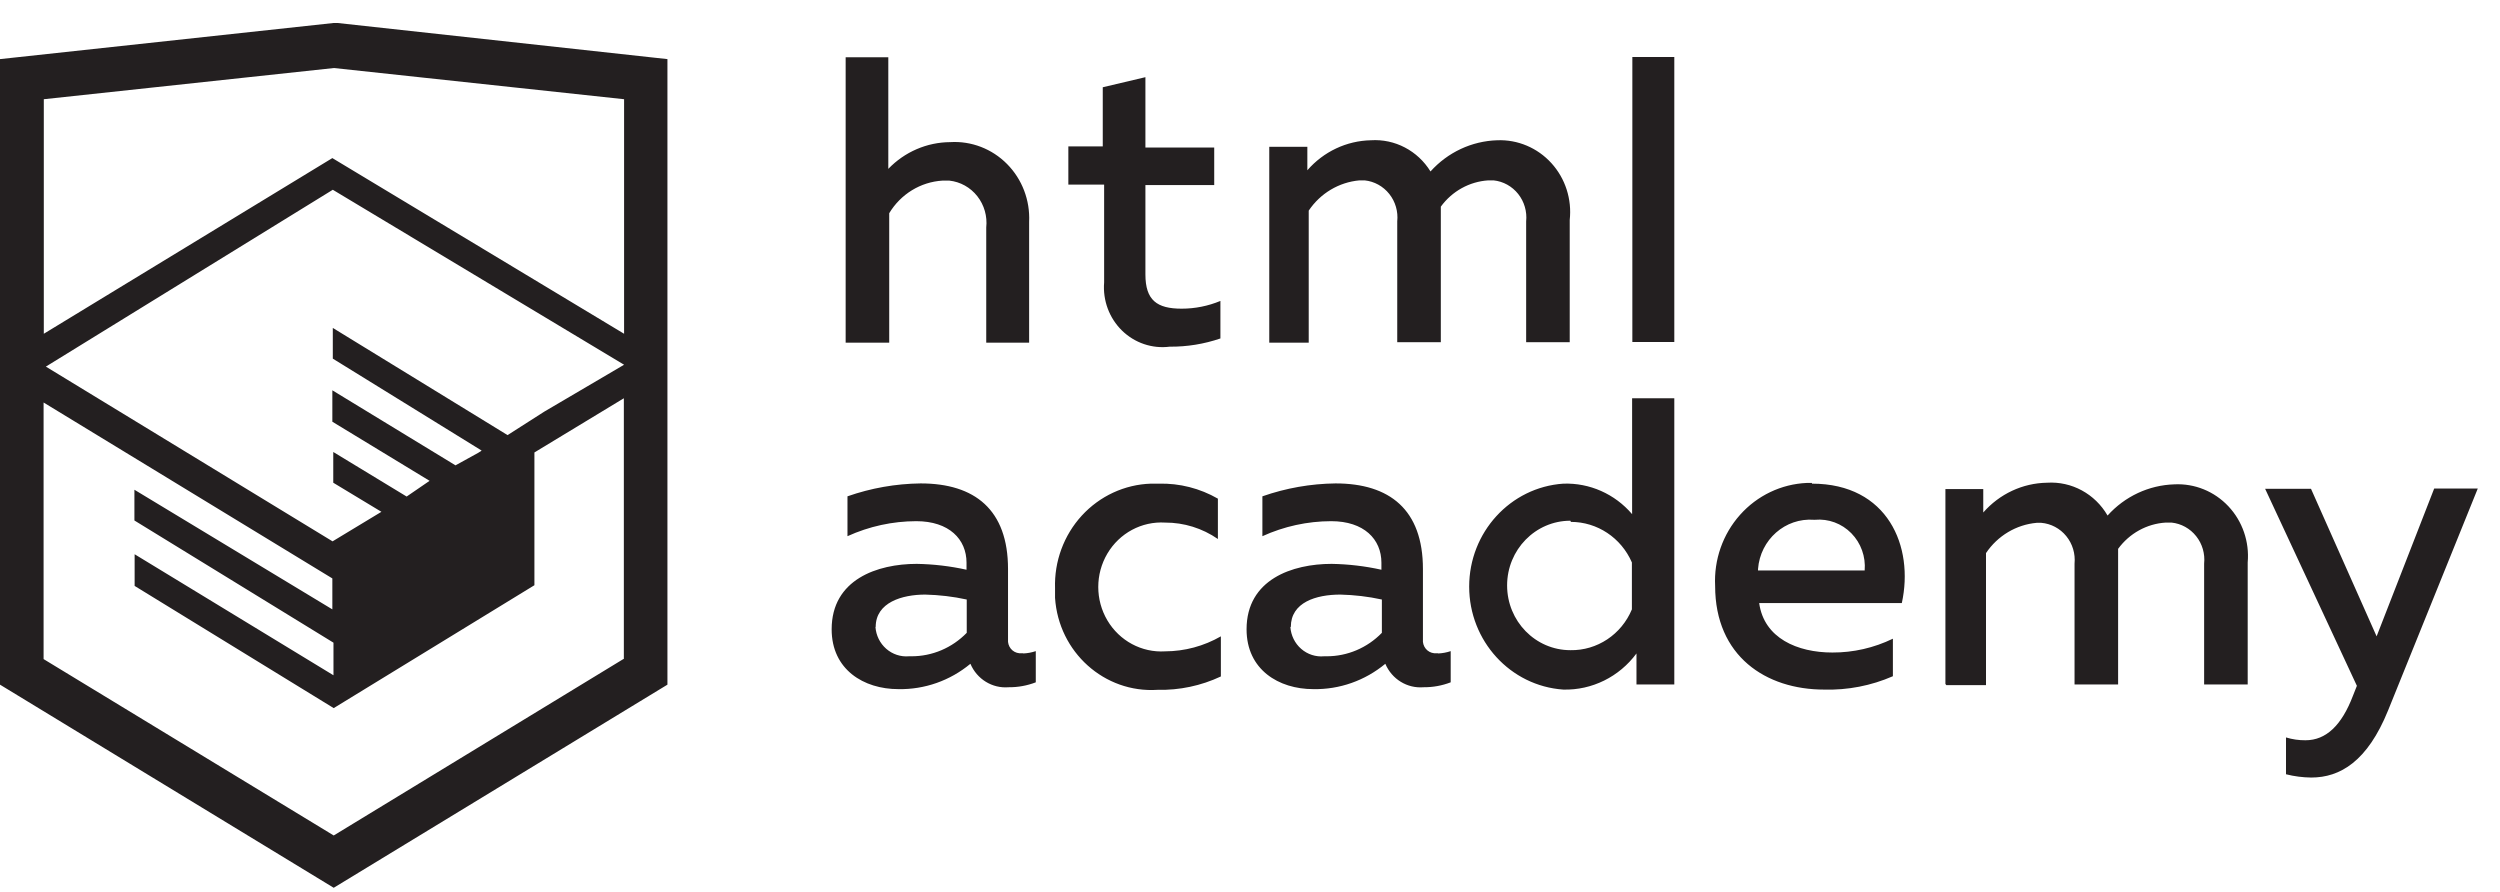
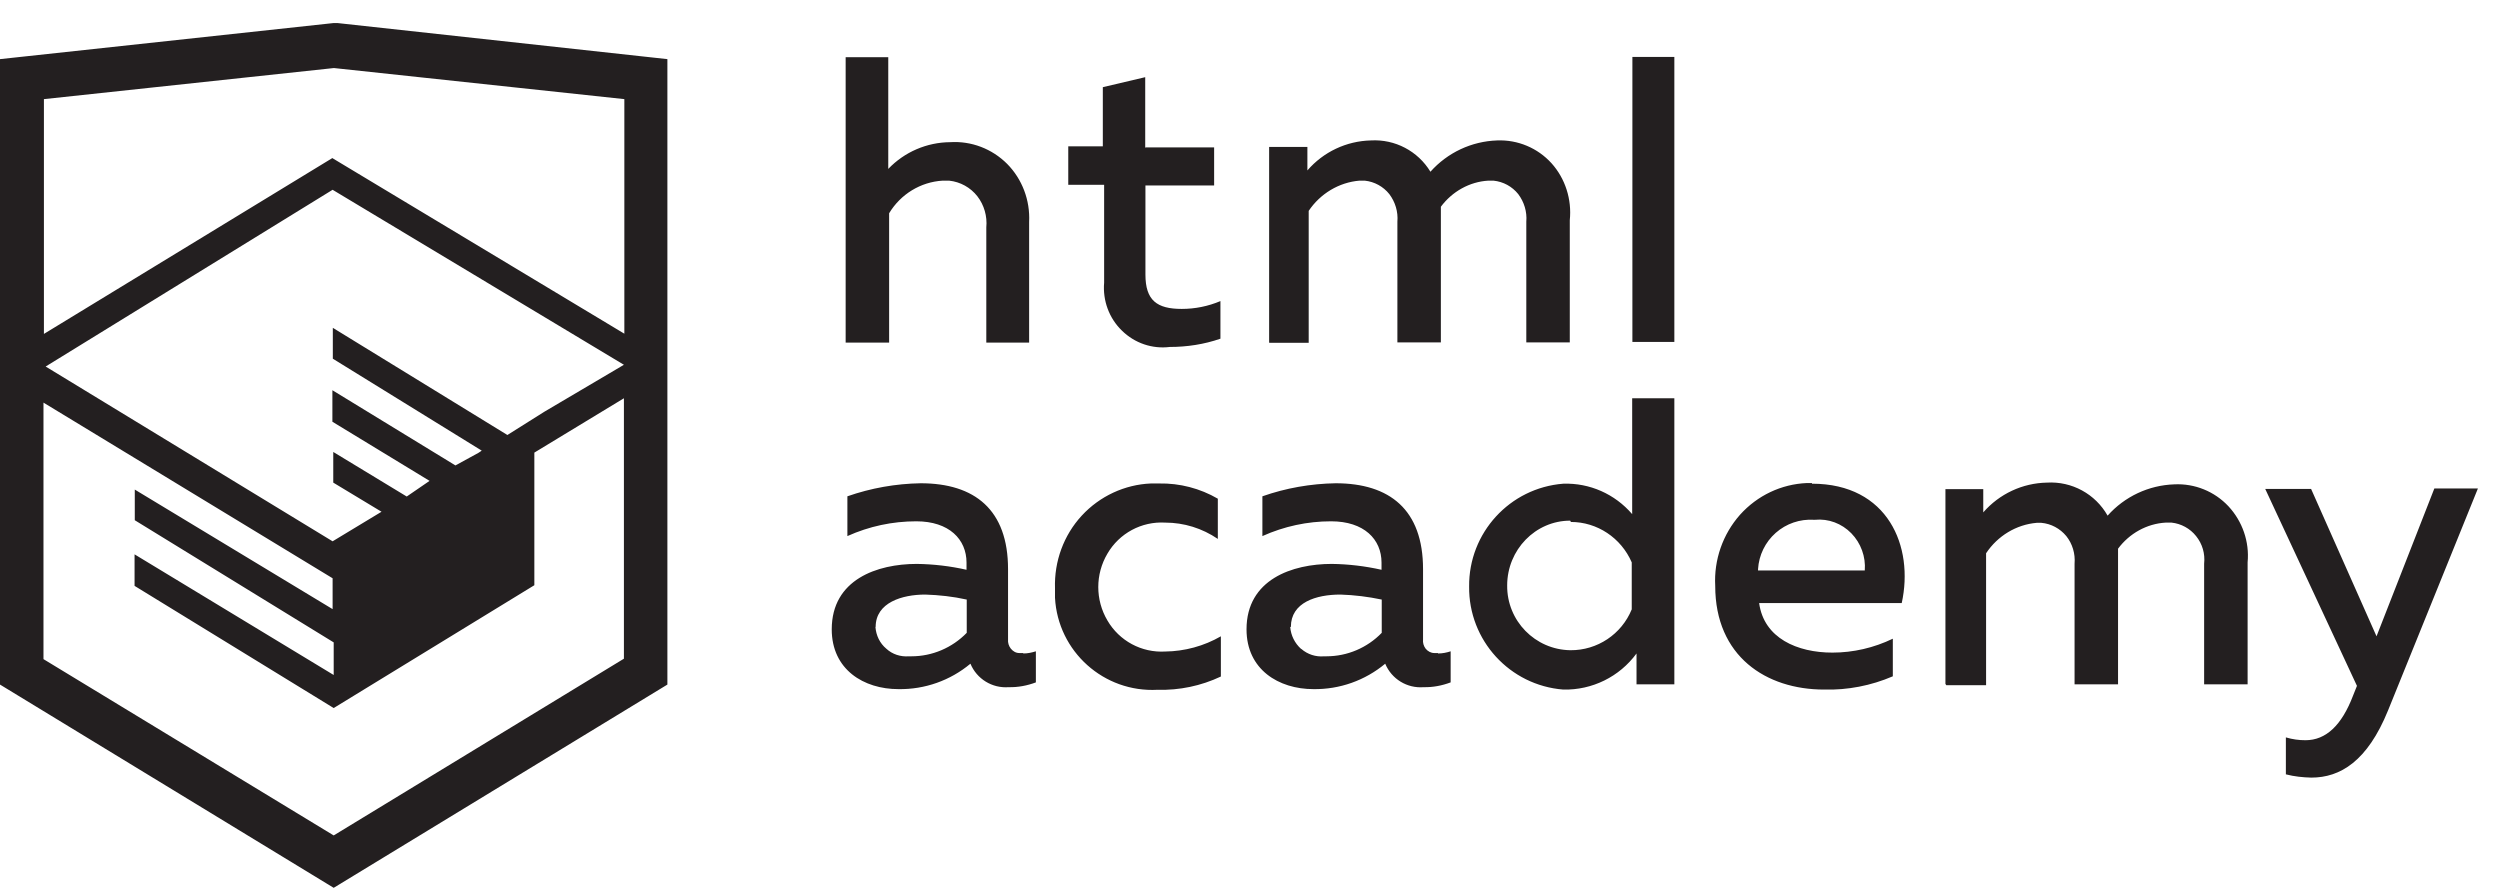
- <svg xmlns="http://www.w3.org/2000/svg" width="115" height="41" viewBox="0 0 115 41" fill="none">
-   <path fill-rule="evenodd" clip-rule="evenodd" d="M15.52 1.057H15.351L0 2.719V31.494L15.351 40.838L30.702 31.494V2.719L15.52 1.057ZM77.018 2.622H75.088V15.731H77.018V2.622ZM40.862 2.633V7.768C41.613 6.986 42.639 6.544 43.711 6.538C44.682 6.479 45.633 6.845 46.325 7.545C47.018 8.245 47.387 9.212 47.34 10.207V15.763H45.367V10.466C45.423 9.949 45.275 9.431 44.957 9.026C44.638 8.62 44.174 8.362 43.668 8.308H43.352C42.346 8.37 41.432 8.93 40.904 9.808V15.763H38.9V2.633H40.862ZM77.018 31.484H75.278V30.059C74.483 31.135 73.23 31.754 71.912 31.721C69.475 31.553 67.582 29.482 67.582 26.985C67.582 24.487 69.475 22.416 71.912 22.248C73.12 22.205 74.282 22.72 75.077 23.651V18.32H77.018V31.484ZM47.066 30.059C47.263 30.052 47.458 30.015 47.646 29.952V31.387C47.248 31.54 46.826 31.617 46.401 31.613C45.648 31.677 44.939 31.243 44.639 30.534C43.704 31.31 42.53 31.723 41.326 31.7C39.733 31.7 38.256 30.804 38.256 28.948C38.256 26.65 40.366 25.938 42.17 25.938C42.94 25.951 43.707 26.041 44.46 26.208V25.884C44.46 24.805 43.658 23.974 42.149 23.974C41.059 23.976 39.98 24.212 38.984 24.665V22.831C40.068 22.451 41.204 22.251 42.349 22.237C44.839 22.237 46.369 23.445 46.369 26.175V29.412C46.355 29.567 46.401 29.721 46.498 29.841C46.595 29.96 46.735 30.035 46.886 30.049H47.066V30.059ZM40.271 28.84C40.298 29.229 40.476 29.59 40.766 29.844C41.055 30.097 41.432 30.222 41.812 30.189H41.928C42.882 30.191 43.797 29.802 44.47 29.11V27.578C43.842 27.441 43.203 27.366 42.56 27.351C41.505 27.351 40.282 27.707 40.282 28.84H40.271ZM56.023 22.938C55.196 22.463 54.26 22.225 53.312 22.248H52.942C51.733 22.287 50.589 22.817 49.762 23.719C48.935 24.622 48.492 25.824 48.532 27.06V27.502C48.696 30 50.805 31.892 53.248 31.732C54.252 31.756 55.248 31.545 56.16 31.117V29.272C55.377 29.721 54.495 29.959 53.596 29.962C52.52 30.029 51.496 29.479 50.938 28.536C50.381 27.592 50.381 26.41 50.938 25.466C51.496 24.522 52.52 23.973 53.596 24.039C54.461 24.036 55.307 24.299 56.023 24.794V22.938ZM66.151 30.059C66.349 30.052 66.544 30.015 66.732 29.952V31.387C66.334 31.54 65.912 31.617 65.487 31.613C64.734 31.677 64.025 31.243 63.725 30.534C62.789 31.31 61.616 31.723 60.412 31.7C58.819 31.7 57.342 30.804 57.342 28.948C57.342 26.65 59.452 25.938 61.256 25.938C62.026 25.951 62.793 26.041 63.545 26.208V25.884C63.545 24.805 62.744 23.974 61.235 23.974C60.144 23.976 59.066 24.212 58.07 24.665V22.831C59.154 22.451 60.29 22.251 61.435 22.237C63.925 22.237 65.455 23.445 65.455 26.175V29.412C65.44 29.567 65.487 29.721 65.584 29.841C65.681 29.96 65.821 30.035 65.972 30.049H66.151V30.059ZM59.855 29.848C59.563 29.594 59.384 29.231 59.357 28.84H59.378C59.378 27.707 60.538 27.351 61.657 27.351C62.299 27.366 62.938 27.441 63.566 27.578V29.11C62.894 29.802 61.978 30.191 61.024 30.189H60.908C60.526 30.225 60.147 30.102 59.855 29.848ZM69.327 26.93C69.327 25.286 70.631 23.953 72.239 23.953L72.26 24.007C73.474 24.007 74.574 24.738 75.067 25.873V28.031C74.586 29.187 73.467 29.93 72.239 29.908C70.631 29.908 69.327 28.575 69.327 26.93ZM83.349 22.248C86.841 22.248 88.054 25.14 87.484 27.74H80.922C81.144 29.358 82.684 30.016 84.288 30.016C85.251 30.02 86.203 29.802 87.073 29.38V31.106C86.074 31.542 84.994 31.752 83.908 31.721C81.239 31.721 78.896 30.189 78.896 26.952C78.836 25.75 79.248 24.574 80.041 23.684C80.833 22.794 81.941 22.266 83.117 22.215H83.349V22.248ZM80.869 26.175C80.97 24.824 82.122 23.81 83.444 23.91H83.486C84.106 23.853 84.72 24.08 85.161 24.529C85.603 24.979 85.828 25.605 85.775 26.24H80.869V26.175ZM89.489 31.462V22.496H91.23V23.575C91.978 22.72 93.041 22.223 94.163 22.205C95.295 22.133 96.371 22.716 96.948 23.715C97.741 22.834 98.848 22.316 100.018 22.28C100.952 22.233 101.859 22.601 102.507 23.29C103.154 23.979 103.478 24.921 103.394 25.873V31.484H101.39V25.927C101.437 25.473 101.306 25.019 101.024 24.665C100.743 24.31 100.336 24.085 99.892 24.039H99.617C98.751 24.094 97.953 24.536 97.433 25.247V31.484H95.429V25.927C95.473 25.47 95.336 25.014 95.048 24.661C94.761 24.308 94.347 24.088 93.899 24.05H93.688C92.747 24.134 91.891 24.645 91.356 25.442V31.516H89.531L89.489 31.462ZM113.977 22.474H111.972L109.324 29.272L106.306 22.485H104.196L108.417 31.548L108.237 32.002C107.72 33.361 107.003 34.052 106.053 34.052C105.75 34.055 105.447 34.011 105.156 33.922V35.616C105.536 35.712 105.926 35.763 106.317 35.767C107.646 35.767 108.902 35.023 109.851 32.681L113.977 22.474ZM52.689 6.787V3.55L50.727 4.014V6.733H49.144V8.491H50.79V12.991C50.723 13.817 51.024 14.63 51.61 15.204C52.196 15.777 53.003 16.05 53.807 15.947C54.6 15.954 55.388 15.826 56.139 15.569V13.843C55.573 14.078 54.967 14.199 54.356 14.199C53.217 14.199 52.689 13.81 52.689 12.624V8.513H55.854V6.787H52.689ZM58.386 15.753V6.754H60.138V7.833C60.881 6.977 61.94 6.476 63.06 6.452C64.162 6.381 65.215 6.931 65.803 7.887C66.596 7.005 67.703 6.488 68.873 6.452C69.814 6.415 70.723 6.799 71.364 7.504C72.005 8.208 72.313 9.164 72.207 10.12V15.742H70.203V10.185C70.25 9.732 70.118 9.277 69.837 8.923C69.556 8.569 69.148 8.343 68.705 8.297H68.462C67.596 8.352 66.797 8.794 66.278 9.506V15.742H64.273V10.185C64.321 9.732 64.189 9.277 63.908 8.923C63.627 8.569 63.219 8.343 62.775 8.297H62.533C61.591 8.382 60.736 8.892 60.201 9.689V15.763H58.386V15.753ZM28.697 30.303L28.708 30.297L28.697 30.318V30.303ZM28.697 18.32V30.303L15.351 38.432L2.005 30.318V18.515L15.288 26.607V28.031L6.183 22.528V23.942L15.34 29.563V31.063L6.193 25.495V26.952L15.351 32.573L24.583 26.92V20.813L28.697 18.32ZM28.708 16.778L25.036 18.936L23.348 20.015L15.309 15.084V16.497L22.156 20.727L22.008 20.824L20.953 21.406L15.288 17.954V19.399L19.761 22.118L18.706 22.841L15.33 20.791V22.205L17.545 23.543L15.298 24.902L2.11 16.864L15.309 8.729L28.708 16.778ZM15.288 7.272L28.708 15.353V4.564L15.361 3.129L2.015 4.564V15.353L15.288 7.272Z" fill="#231F20" />
+ <svg xmlns="http://www.w3.org/2000/svg" width="115" height="41" fill="none">
+   <path fill-rule="evenodd" clip-rule="evenodd" d="M15.52 1.06h-.17L0 2.72v28.77l15.35 9.35 15.35-9.35V2.72L15.52 1.06zm61.5 1.56h-1.93v13.11h1.93V2.63zm-36.16.01v5.14a3.98 3.98 0 012.85-1.23c.97-.06 1.92.3 2.62 1 .69.7 1.06 1.67 1.01 2.67v5.55h-1.97v-5.3c.05-.51-.1-1.03-.41-1.43a1.9 1.9 0 00-1.3-.72h-.3c-1.01.06-1.93.62-2.46 1.5v5.95h-2V2.63h1.96zm36.16 28.85h-1.74v-1.42a4.06 4.06 0 01-3.37 1.66 4.7 4.7 0 01-4.33-4.74 4.7 4.7 0 014.33-4.73c1.21-.04 2.37.47 3.17 1.4v-5.33h1.94v13.16zm-29.95-1.42c.2 0 .39-.04.58-.1v1.43c-.4.15-.82.23-1.25.22a1.76 1.76 0 01-1.76-1.08 5.04 5.04 0 01-3.31 1.17c-1.6 0-3.07-.9-3.07-2.75 0-2.3 2.1-3.01 3.91-3.01.77.01 1.54.1 2.29.27v-.33c0-1.07-.8-1.9-2.31-1.9-1.1 0-2.17.23-3.17.68v-1.83c1.09-.38 2.22-.58 3.37-.6 2.49 0 4.02 1.22 4.02 3.95v3.23a.6.6 0 00.13.43c.1.12.23.2.39.2h.18v.02zm-6.8-1.22c.03.39.2.75.5 1 .28.26.66.38 1.04.35h.12c.95 0 1.87-.39 2.54-1.08v-1.53c-.63-.14-1.27-.21-1.91-.23-1.05 0-2.28.36-2.28 1.49zm15.75-5.9a5.18 5.18 0 00-2.7-.7h-.38c-1.2.05-2.35.58-3.18 1.48-.83.9-1.27 2.1-1.23 3.34v.44a4.48 4.48 0 004.72 4.23c1 .03 2-.18 2.91-.61v-1.85c-.78.45-1.67.69-2.56.7a2.88 2.88 0 01-2.66-1.43 3.02 3.02 0 010-3.07 2.88 2.88 0 012.66-1.43c.86 0 1.7.26 2.42.75v-1.85zm10.13 7.12c.2 0 .4-.04.58-.1v1.43c-.4.15-.82.23-1.24.22a1.76 1.76 0 01-1.77-1.08 5.04 5.04 0 01-3.3 1.17c-1.6 0-3.08-.9-3.08-2.75 0-2.3 2.11-3.01 3.92-3.01.77.01 1.53.1 2.29.27v-.33c0-1.07-.8-1.9-2.32-1.9-1.09 0-2.16.23-3.16.68v-1.83c1.08-.38 2.22-.58 3.37-.6 2.49 0 4.02 1.22 4.02 3.95v3.23a.6.6 0 00.12.43c.1.12.24.2.4.2h.17v.02zm-6.3-.21c-.29-.26-.47-.62-.5-1.01h.03c0-1.13 1.16-1.49 2.28-1.49.64.02 1.28.1 1.9.23v1.53a3.54 3.54 0 01-2.54 1.08h-.11a1.4 1.4 0 01-1.05-.34zm9.48-2.92c0-1.64 1.3-2.98 2.9-2.98l.03.06c1.21 0 2.31.73 2.8 1.86v2.16a3.02 3.02 0 01-2.82 1.88 2.95 2.95 0 01-2.91-2.98zm14.02-4.68c3.5 0 4.7 2.89 4.13 5.49h-6.56c.22 1.62 1.76 2.28 3.37 2.28.96 0 1.91-.22 2.78-.64v1.73c-1 .43-2.08.64-3.16.61-2.67 0-5.01-1.53-5.01-4.77a4.57 4.57 0 011.14-3.27c.8-.89 1.9-1.41 3.08-1.46h.23v.03zm-2.48 3.93a2.42 2.42 0 012.57-2.27h.05c.62-.06 1.23.17 1.67.62.44.45.67 1.08.62 1.71h-4.91v-.06zm8.62 5.28V22.5h1.74v1.07a3.98 3.98 0 012.93-1.37 3 3 0 012.79 1.52 4.3 4.3 0 013.07-1.44 3.2 3.2 0 012.49 1.01c.64.69.97 1.63.88 2.58v5.61h-2v-5.55c.05-.46-.08-.91-.37-1.27a1.67 1.67 0 00-1.13-.62h-.27c-.87.05-1.67.5-2.19 1.2v6.24h-2v-5.55c.04-.46-.1-.92-.38-1.27-.29-.35-.7-.57-1.15-.61h-.21c-.94.08-1.8.6-2.33 1.4v6.07h-1.83l-.04-.06zm24.49-8.99h-2l-2.66 6.8-3.01-6.78h-2.11l4.22 9.06-.18.45c-.52 1.36-1.24 2.05-2.19 2.05-.3 0-.6-.04-.9-.13v1.7c.39.1.78.14 1.17.15 1.33 0 2.58-.75 3.53-3.09l4.13-10.2zM52.68 6.8V3.55l-1.95.46v2.72h-1.59V8.5h1.65V13c-.07.83.23 1.64.82 2.21.59.58 1.4.85 2.2.75.79 0 1.58-.12 2.33-.38v-1.73c-.57.24-1.17.36-1.78.36-1.14 0-1.67-.39-1.67-1.58v-4.1h3.16V6.78H52.7zm5.7 8.96v-9h1.76v1.08a3.98 3.98 0 012.92-1.38A3 3 0 0165.8 7.9a4.3 4.3 0 013.07-1.44 3.2 3.2 0 012.5 1.05c.63.7.94 1.66.84 2.62v5.62h-2V10.2c.04-.46-.1-.91-.37-1.27a1.67 1.67 0 00-1.14-.62h-.24c-.86.05-1.66.5-2.18 1.2v6.24h-2V10.2c.04-.46-.1-.91-.37-1.27a1.67 1.67 0 00-1.13-.62h-.25c-.94.08-1.8.6-2.33 1.39v6.07H58.4zM28.7 30.3v.02-.02zm0-11.98V30.3l-13.35 8.13L2 30.32v-11.8L15.3 26.6v1.42l-9.1-5.5v1.41l9.15 5.62v1.5L6.19 25.5v1.45l9.16 5.62 9.23-5.65v-6.1l4.12-2.5zm0-1.54l-3.66 2.16-1.7 1.07-8.03-4.93v1.42l6.85 4.23-.15.1-1.06.58-5.66-3.46v1.45l4.47 2.72-1.05.72-3.38-2.05v1.41l2.22 1.34-2.25 1.36L2.1 16.86l13.2-8.13 13.4 8.05zM15.3 7.28l13.42 8.07V4.56L15.36 3.13 2.02 4.56v10.8l13.27-8.09z" fill="#231F20" />
</svg>
